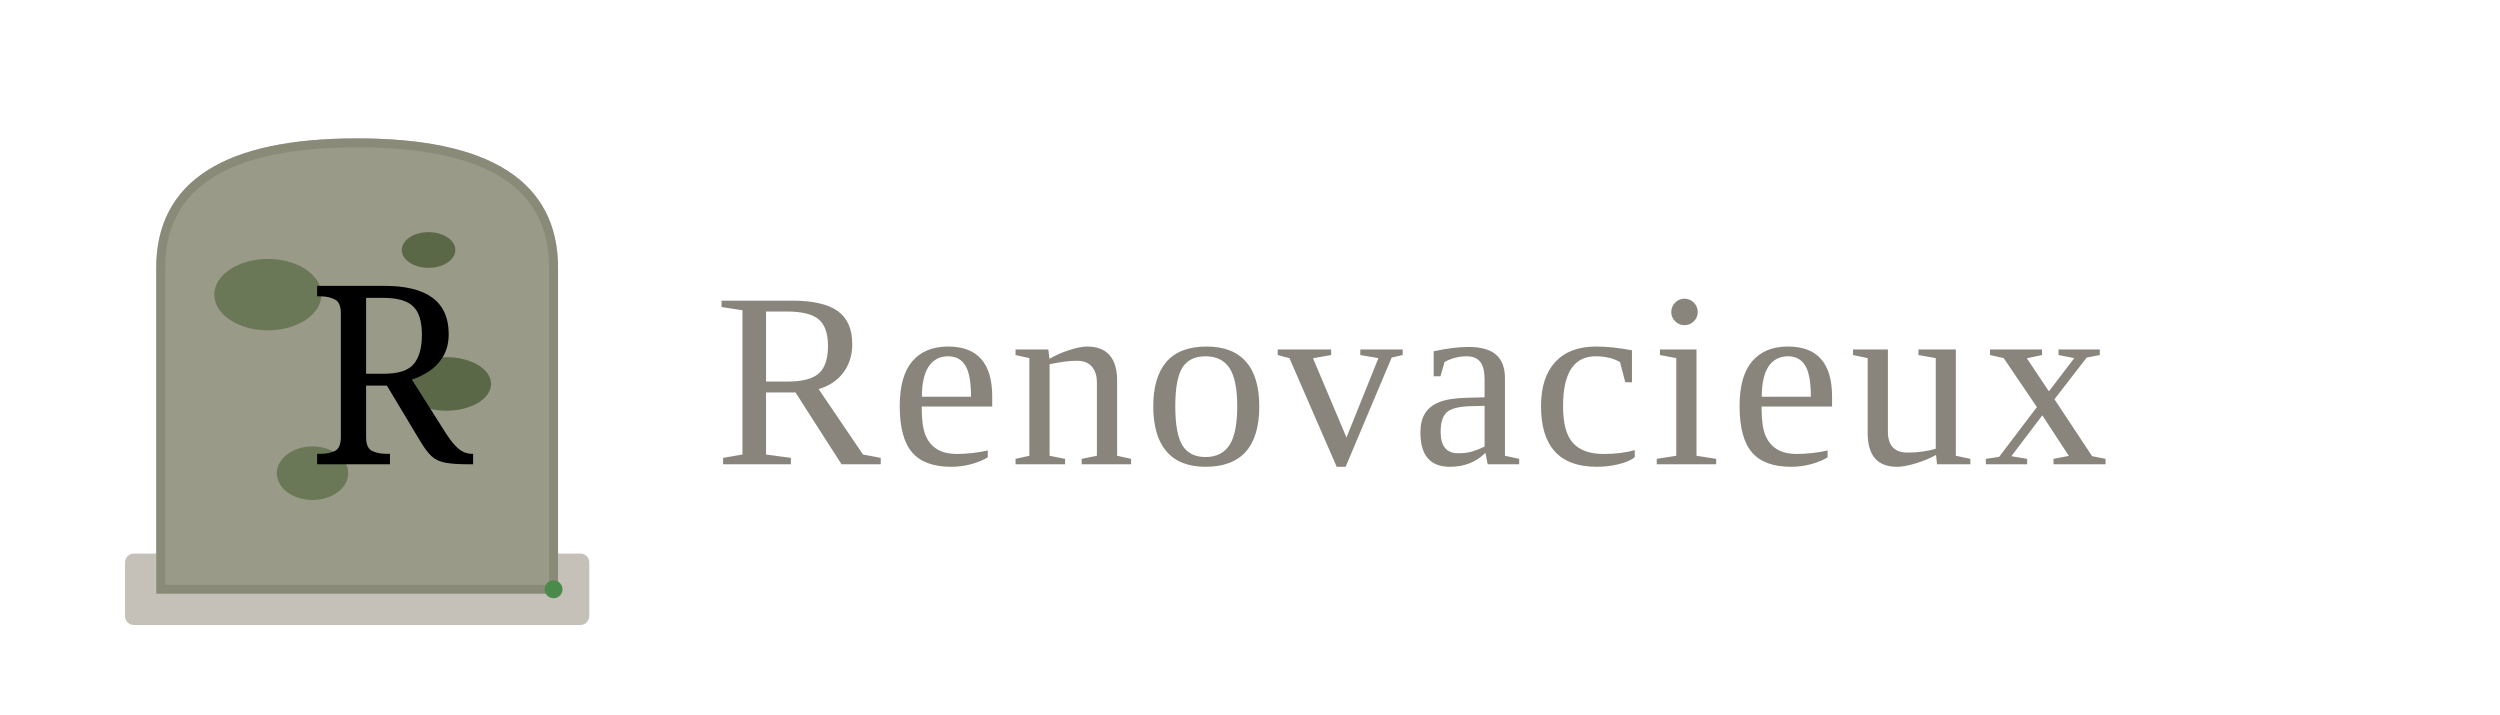
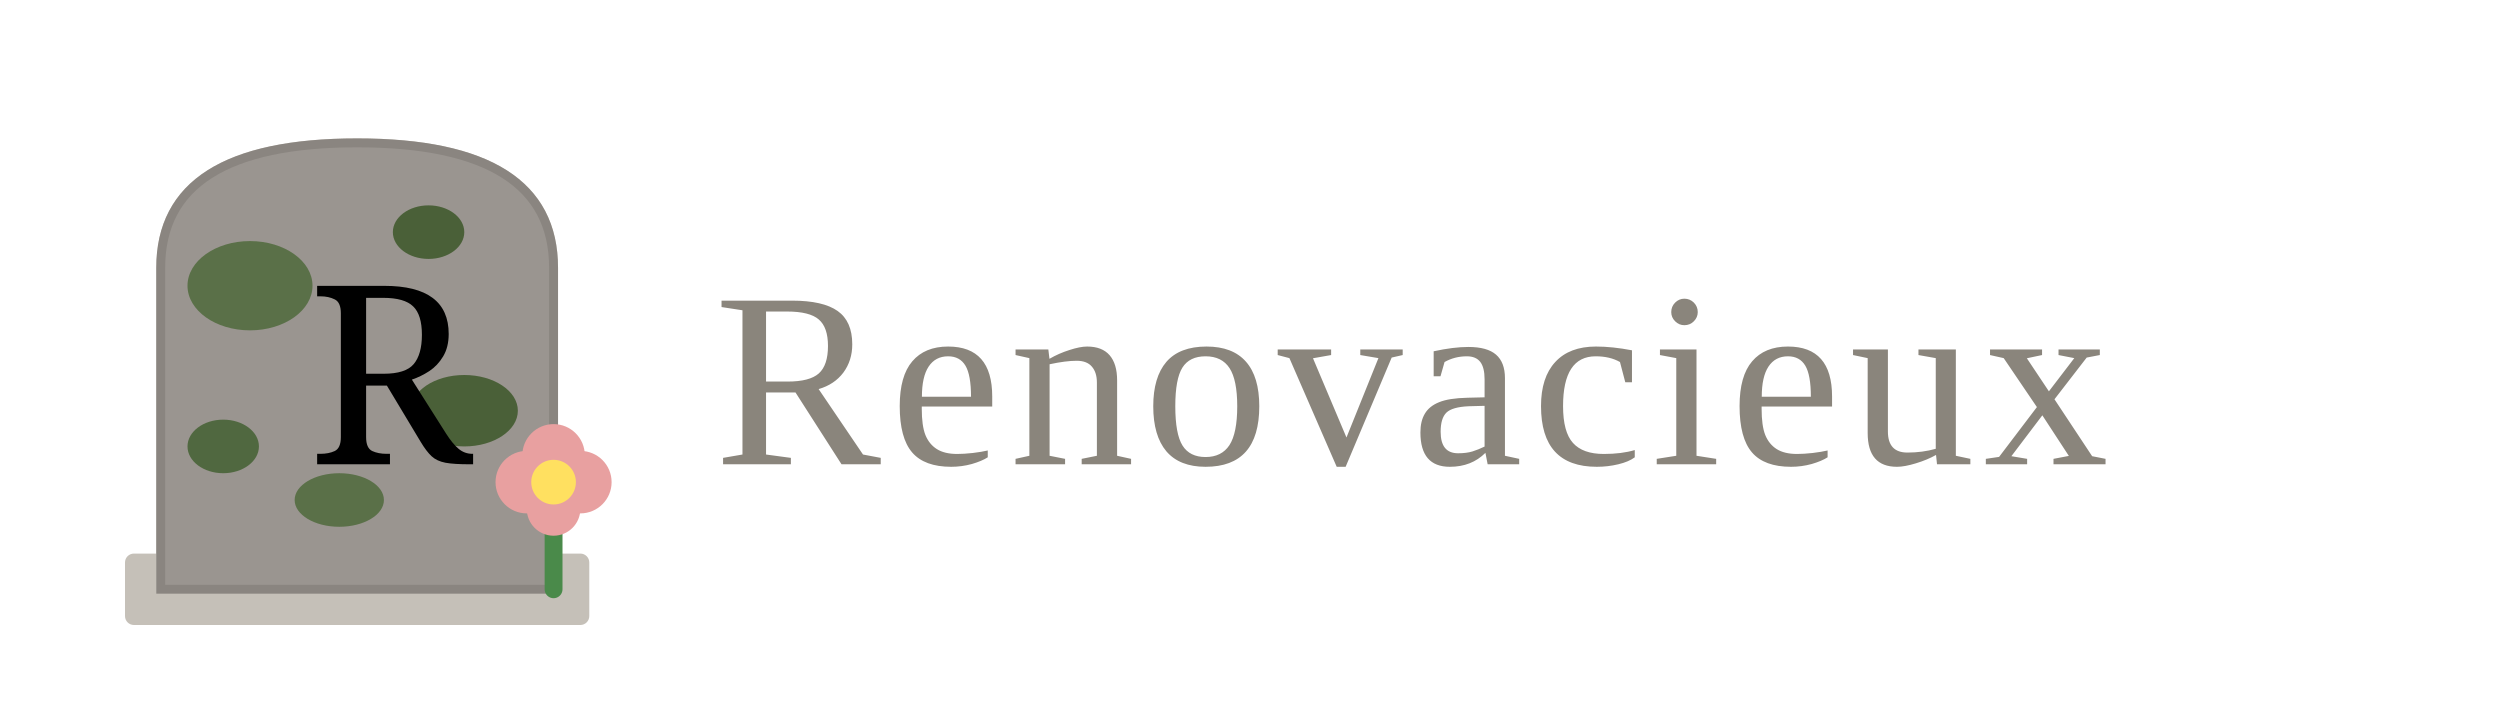
<svg xmlns="http://www.w3.org/2000/svg" viewBox="0 0 280 80">
  <defs>
    <clipPath id="tombClip">
      <path d="M8 58 L8 22 Q8 8 30 8 Q52 8 52 22 L52 58 Z" />
    </clipPath>
    <linearGradient id="shine" x1="0%" y1="0%" x2="100%" y2="0%">
-       <stop offset="0%" style="stop-color:rgba(255,255,255,0);" />
-       <stop offset="50%" style="stop-color:rgba(255,255,255,0.8);" />
-       <stop offset="100%" style="stop-color:rgba(255,255,255,0);" />
-     </linearGradient>
-     <linearGradient id="textShine" x1="0%" y1="0%" x2="100%" y2="0%">
      <stop offset="0%" style="stop-color:rgba(255,255,255,0);" />
      <stop offset="50%" style="stop-color:rgba(255,255,255,0.9);" />
      <stop offset="100%" style="stop-color:rgba(255,255,255,0);" />
    </linearGradient>
    <clipPath id="textClip">
      <text x="80" y="52" font-family="Georgia, 'Times New Roman', serif" font-size="28" font-weight="400" letter-spacing="1">Renovacieux</text>
    </clipPath>
  </defs>
  <g transform="translate(10, 8)">
    <rect x="4" y="54" width="52" height="8" rx="1" fill="#C5C0B8" />
-     <path d="M8 58 L8 22 Q8 8 30 8 Q52 8 52 22 L52 58 Z" fill="#E0DCD5" stroke="#C5C0B8" stroke-width="1" />
-     <path d="M8 58 L8 22 Q8 8 30 8 Q52 8 52 22 L52 58 Z" fill="#9A9A88" stroke="#8A8A78" stroke-width="1">
-       <animate attributeName="opacity" values="1;1;0;0;0;0.15;0.35;0.55;0.75;1" keyTimes="0;0.08;0.22;0.35;0.55;0.65;0.75;0.85;0.92;1" dur="12s" repeatCount="indefinite" />
+     <path d="M8 58 L8 22 Q8 8 30 8 Q52 8 52 22 L52 58 Z" fill="#E8E4DD" stroke="#D5D0C8" stroke-width="1" />
+     <path d="M8 58 L8 22 Q8 8 30 8 Q52 8 52 22 L52 58 Z" fill="#9A9590" stroke="#8A8580" stroke-width="1">
+       <animate attributeName="opacity" values="0;0;0;0.3;0.7;1;1;1;0.7;0.3;0;0" keyTimes="0;0.12;0.18;0.22;0.26;0.30;0.45;0.55;0.62;0.68;0.72;1" dur="16s" repeatCount="indefinite" />
    </path>
    <g>
-       <animate attributeName="opacity" values="1;1;0;0;0;0;0.2;0.5;0.8;1" keyTimes="0;0.08;0.22;0.35;0.55;0.6;0.7;0.8;0.9;1" dur="12s" repeatCount="indefinite" />
-       <ellipse cx="20" cy="25" rx="6" ry="4" fill="#6B7858" />
-       <ellipse cx="40" cy="35" rx="5" ry="3" fill="#5A6848" />
-       <ellipse cx="25" cy="45" rx="4" ry="3" fill="#6B7858" />
-       <ellipse cx="38" cy="20" rx="3" ry="2" fill="#5A6848" />
+       <animate attributeName="opacity" values="0;0;0;0;0.4;0.8;1;1;0.6;0.2;0;0" keyTimes="0;0.28;0.32;0.36;0.40;0.44;0.48;0.55;0.62;0.68;0.72;1" dur="16s" repeatCount="indefinite" />
+       <ellipse cx="18" cy="24" rx="7" ry="5" fill="#5A7048" />
+       <ellipse cx="42" cy="38" rx="6" ry="4" fill="#4A6038" />
+       <ellipse cx="28" cy="48" rx="5" ry="3" fill="#5A7048" />
+       <ellipse cx="38" cy="18" rx="4" ry="3" fill="#4A6038" />
+       <ellipse cx="15" cy="42" rx="4" ry="3" fill="#506840" />
    </g>
-     <rect x="-20" y="5" width="25" height="55" fill="url(#shine)" clip-path="url(#tombClip)" opacity="0">
-       <animate attributeName="opacity" values="0;0;0;1;0;0" keyTimes="0;0.2;0.25;0.35;0.42;1" dur="12s" repeatCount="indefinite" />
-       <animate attributeName="x" values="-20;-20;-20;55;55;-20" keyTimes="0;0.2;0.25;0.4;0.45;1" dur="12s" repeatCount="indefinite" />
+     <g opacity="0">
+       <animate attributeName="opacity" values="0;0;1;1;0;0" keyTimes="0;0.12;0.15;0.24;0.27;1" dur="16s" repeatCount="indefinite" />
+       <line x1="15" y1="-5" x2="15" y2="0" stroke="#7AC0E0" stroke-width="1.5" stroke-linecap="round">
+         <animate attributeName="y1" values="-5;55" dur="0.6s" repeatCount="indefinite" />
+         <animate attributeName="y2" values="0;60" dur="0.6s" repeatCount="indefinite" />
+       </line>
+       <line x1="30" y1="-10" x2="30" y2="-5" stroke="#7AC0E0" stroke-width="1.5" stroke-linecap="round">
+         <animate attributeName="y1" values="-10;50" dur="0.5s" repeatCount="indefinite" />
+         <animate attributeName="y2" values="-5;55" dur="0.5s" repeatCount="indefinite" />
+       </line>
+       <line x1="45" y1="-15" x2="45" y2="-10" stroke="#7AC0E0" stroke-width="1.5" stroke-linecap="round">
+         <animate attributeName="y1" values="-15;45" dur="0.55s" repeatCount="indefinite" />
+         <animate attributeName="y2" values="-10;50" dur="0.55s" repeatCount="indefinite" />
+       </line>
+       <line x1="22" y1="-8" x2="22" y2="-3" stroke="#7AC0E0" stroke-width="1.5" stroke-linecap="round">
+         <animate attributeName="y1" values="-8;52" dur="0.52s" repeatCount="indefinite" />
+         <animate attributeName="y2" values="-3;57" dur="0.52s" repeatCount="indefinite" />
+       </line>
+       <line x1="38" y1="-12" x2="38" y2="-7" stroke="#7AC0E0" stroke-width="1.5" stroke-linecap="round">
+         <animate attributeName="y1" values="-12;48" dur="0.58s" repeatCount="indefinite" />
+         <animate attributeName="y2" values="-7;53" dur="0.58s" repeatCount="indefinite" />
+       </line>
+     </g>
+     <g opacity="0">
+       <animate attributeName="opacity" values="0;0;1;1;0;0" keyTimes="0;0.54;0.56;0.70;0.72;1" dur="16s" repeatCount="indefinite" />
+       <rect x="5" y="15" width="18" height="12" rx="3" fill="#F0D060" stroke="#D0B040" stroke-width="1">
+         <animate attributeName="x" values="5;40;5;40;5;40;5" dur="2.4s" repeatCount="indefinite" />
+         <animate attributeName="y" values="15;15;28;28;41;41;15" dur="2.4s" repeatCount="indefinite" />
+       </rect>
+       <g fill="#C8A030">
+         <circle cx="10" cy="19" r="1.5">
+           <animate attributeName="cx" values="10;45;10;45;10;45;10" dur="2.4s" repeatCount="indefinite" />
+           <animate attributeName="cy" values="19;19;32;32;45;45;19" dur="2.4s" repeatCount="indefinite" />
+         </circle>
+         <circle cx="18" cy="23" r="1.5">
+           <animate attributeName="cx" values="18;53;18;53;18;53;18" dur="2.4s" repeatCount="indefinite" />
+           <animate attributeName="cy" values="23;23;36;36;49;49;23" dur="2.4s" repeatCount="indefinite" />
+         </circle>
+       </g>
+       <circle cx="25" cy="20" r="2" fill="#A0D8F0" opacity="0.6">
+         <animate attributeName="cx" values="25;55;25;55;25;55;25" dur="2.4s" repeatCount="indefinite" />
+         <animate attributeName="cy" values="20;20;33;33;46;46;20" dur="2.4s" repeatCount="indefinite" />
+         <animate attributeName="opacity" values="0.6;0;0.6;0;0.6;0;0.6" dur="0.4s" repeatCount="indefinite" />
+       </circle>
+     </g>
+     <rect x="-20" y="5" width="30" height="55" fill="url(#shine)" clip-path="url(#tombClip)" opacity="0">
+       <animate attributeName="opacity" values="0;0;1;1;0;0" keyTimes="0;0.74;0.76;0.84;0.86;1" dur="16s" repeatCount="indefinite" />
+       <animate attributeName="x" values="-20;-20;-20;60;60;-20" keyTimes="0;0.74;0.76;0.86;0.88;1" dur="16s" repeatCount="indefinite" />
    </rect>
    <text x="30" y="44" text-anchor="middle" font-family="Georgia, serif" font-size="28" font-weight="400">
-       <animate attributeName="fill" values="#6A6A5A;#6A6A5A;#4A4538;#4A4538;#4A4538;#5A5A4A;#6A6A5A" keyTimes="0;0.15;0.25;0.45;0.55;0.8;1" dur="12s" repeatCount="indefinite" />
+       <animate attributeName="fill" values="#5A554A;#5A554A;#6A655A;#7A756A;#7A756A;#5A554A;#4A4538;#4A4538;#5A554A" keyTimes="0;0.12;0.25;0.45;0.55;0.68;0.76;0.92;1" dur="16s" repeatCount="indefinite" />
      R
    </text>
-     <circle cx="18" cy="18" r="2.5" fill="#D4B060" opacity="0">
-       <animate attributeName="opacity" values="0;0;1;1;0;0" keyTimes="0;0.35;0.4;0.5;0.55;1" dur="12s" repeatCount="indefinite" />
-     </circle>
-     <circle cx="42" cy="28" r="2" fill="#D4B060" opacity="0">
-       <animate attributeName="opacity" values="0;0;1;1;0;0" keyTimes="0;0.38;0.43;0.5;0.55;1" dur="12s" repeatCount="indefinite" />
-     </circle>
-     <g transform="translate(52, 50)">
-       <line x1="0" y1="8" x2="0" y2="8" stroke="#4A8A4A" stroke-width="2" stroke-linecap="round">
-         <animate attributeName="y2" values="8;8;0;0;0;4;8" keyTimes="0;0.42;0.5;0.55;0.7;0.85;1" dur="12s" repeatCount="indefinite" />
-         <animate attributeName="stroke" values="#4A8A4A;#4A8A4A;#4A8A4A;#4A8A4A;#6A7A5A;#8A8A6A;#4A8A4A" keyTimes="0;0.5;0.55;0.7;0.8;0.9;1" dur="12s" repeatCount="indefinite" />
+     <g opacity="0">
+       <animate attributeName="opacity" values="0;0;1;1;0;0" keyTimes="0;0.84;0.86;0.94;0.96;1" dur="16s" repeatCount="indefinite" />
+       <circle cx="15" cy="16" r="2.5" fill="#FFD700" />
+       <circle cx="42" cy="25" r="2" fill="#FFD700" />
+       <circle cx="25" cy="50" r="1.5" fill="#FFD700" />
+     </g>
+     <g transform="translate(52, 48)">
+       <line x1="0" y1="10" x2="0" y2="0" stroke="#4A8A4A" stroke-width="2" stroke-linecap="round">
+         <animate attributeName="opacity" values="1;1;0.5;0;0;0;0;1" keyTimes="0;0.08;0.14;0.20;0.50;0.90;0.95;1" dur="16s" repeatCount="indefinite" />
      </line>
-       <g opacity="0">
-         <animate attributeName="opacity" values="0;0;1;1;0.7;0.3;0" keyTimes="0;0.48;0.55;0.65;0.75;0.85;0.92" dur="12s" repeatCount="indefinite" />
-         <animate attributeName="transform" values="scale(1);scale(1);scale(1);scale(1);scale(0.9);scale(0.6);scale(0.3)" keyTimes="0;0.55;0.65;0.7;0.8;0.88;0.95" dur="12s" repeatCount="indefinite" />
-         <circle cx="-3" cy="-1" r="3" fill="#F0A0A0" />
-         <circle cx="3" cy="-1" r="3" fill="#F0A0A0" />
-         <circle cx="0" cy="-4" r="3" fill="#F0A0A0" />
-         <circle cx="0" cy="2" r="2.5" fill="#F0A0A0" />
-         <circle cx="0" cy="-1" r="2.5" fill="#F0D040" />
+       <g>
+         <animate attributeName="opacity" values="1;1;0.6;0;0;0;0;1" keyTimes="0;0.06;0.12;0.18;0.50;0.90;0.95;1" dur="16s" repeatCount="indefinite" />
+         <circle cx="-3" cy="-2" r="3.5" fill="#E8A0A0" />
+         <circle cx="3" cy="-2" r="3.5" fill="#E8A0A0" />
+         <circle cx="0" cy="-5" r="3.5" fill="#E8A0A0" />
+         <circle cx="0" cy="1" r="3" fill="#E8A0A0" />
+         <circle cx="0" cy="-2" r="2.5" fill="#FFE060" />
      </g>
    </g>
  </g>
  <text x="80" y="52" font-family="Georgia, 'Times New Roman', serif" font-size="28" font-weight="400" fill="#8A857C" letter-spacing="1">Renovacieux</text>
-   <rect x="60" y="20" width="40" height="50" fill="url(#textShine)" clip-path="url(#textClip)" opacity="0">
-     <animate attributeName="opacity" values="0;0;1;0;0" keyTimes="0;0.32;0.4;0.52;1" dur="12s" repeatCount="indefinite" />
-     <animate attributeName="x" values="60;60;230;230;60" keyTimes="0;0.32;0.52;0.55;1" dur="12s" repeatCount="indefinite" />
+   <rect x="60" y="20" width="50" height="50" fill="url(#shine)" clip-path="url(#textClip)" opacity="0">
+     <animate attributeName="opacity" values="0;0;1;1;0;0" keyTimes="0;0.82;0.84;0.92;0.94;1" dur="16s" repeatCount="indefinite" />
+     <animate attributeName="x" values="60;60;60;240;240;60" keyTimes="0;0.82;0.84;0.94;0.96;1" dur="16s" repeatCount="indefinite" />
  </rect>
</svg>
